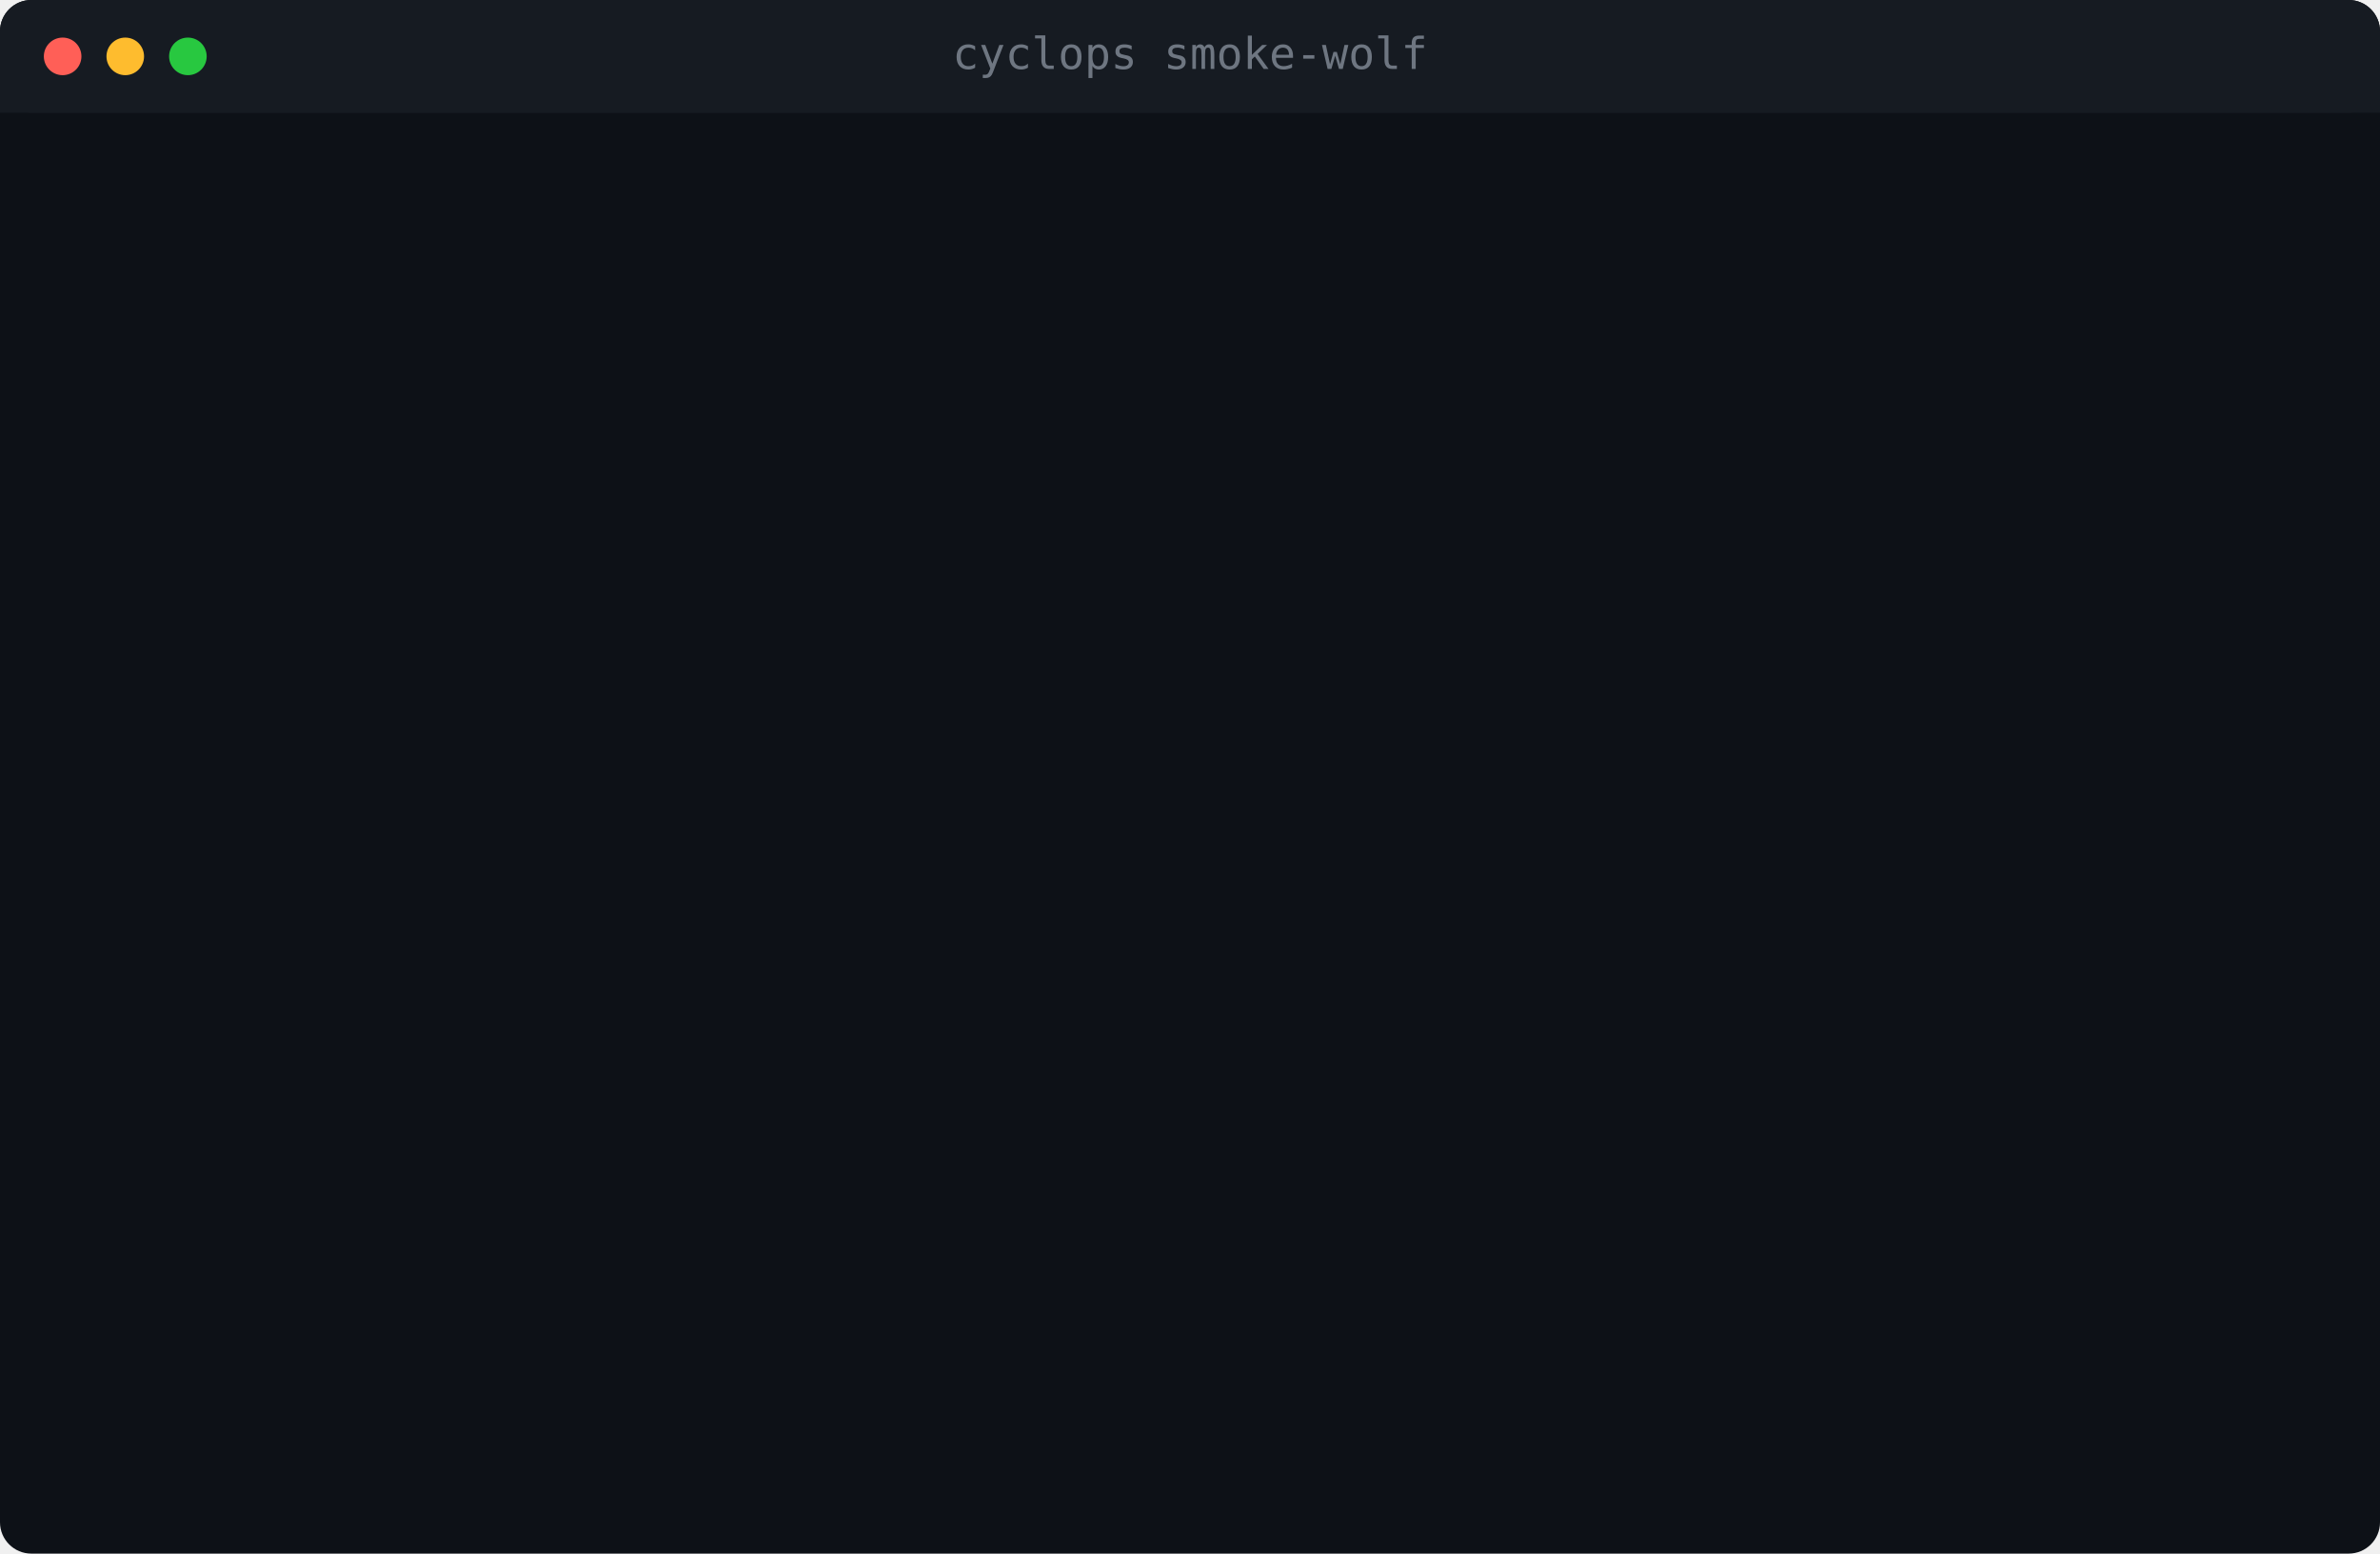
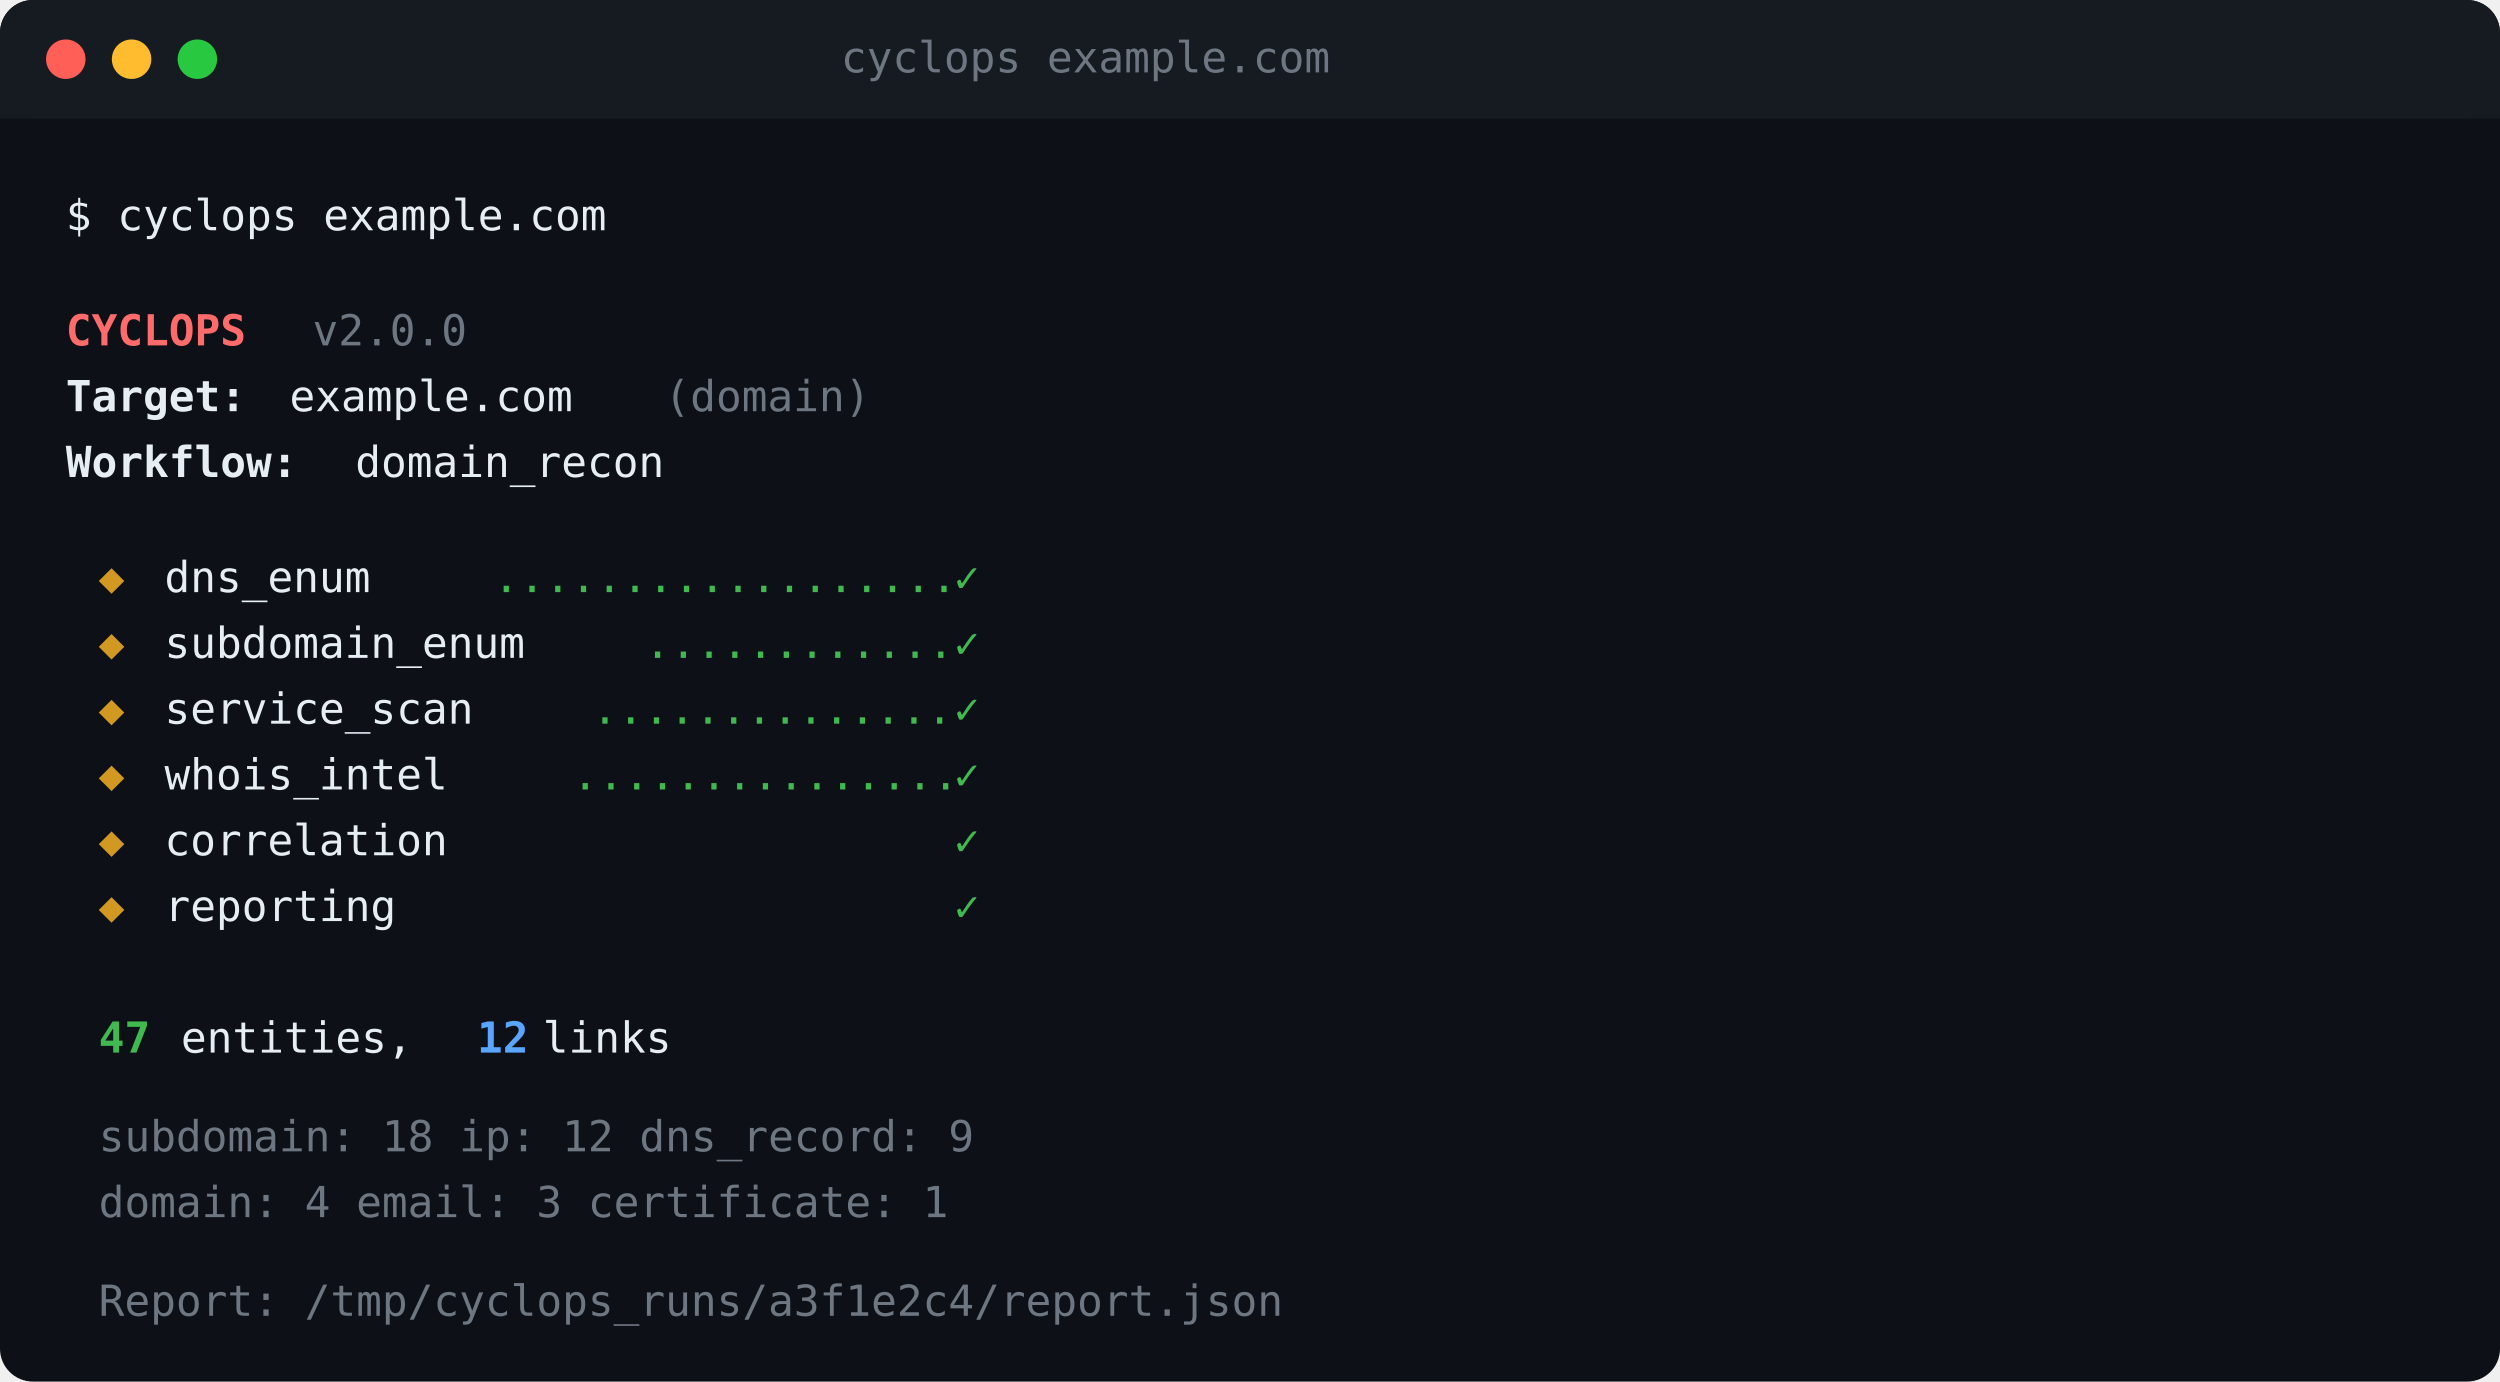
- <svg xmlns="http://www.w3.org/2000/svg" width="760" height="496" viewBox="0 0 760 496">
+ <svg xmlns="http://www.w3.org/2000/svg" width="760" height="420" viewBox="0 0 760 420">
  <defs>
-     <style>text { font-family: 'JetBrains Mono', 'Fira Code', 'SF Mono', Menlo, monospace; font-size: 14px; }</style>
+     <style>text { font-family: 'JetBrains Mono', 'Fira Code', 'SF Mono', Menlo, monospace; font-size: 13px; } .dim { fill: #6e7681; } .bold { font-weight: bold; } .red { fill: #ff6b6b; } .green { fill: #3fb950; } .yellow { fill: #d29922; } .blue { fill: #58a6ff; } .white { fill: #e6edf3; } .gray { fill: #8b949e; }</style>
  </defs>
-   <rect width="760" height="496" rx="10" fill="#0d1117" />
+   <rect width="760" height="420" rx="10" fill="#0d1117" />
  <rect width="760" height="36" rx="10" fill="#161b22" />
  <rect x="0" y="26" width="760" height="10" fill="#161b22" />
  <circle cx="20" cy="18" r="6" fill="#ff5f57" />
  <circle cx="40" cy="18" r="6" fill="#febc2e" />
  <circle cx="60" cy="18" r="6" fill="#28c840" />
-   <text x="380" y="22" fill="#6e7681" text-anchor="middle" font-size="13">cyclops smoke-wolf</text>
-   <g opacity="0">
-     <animate attributeName="opacity" values="0;0;1;1;0;0" keyTimes="0;0;0;0.026;0.026;1" dur="15.5s" repeatCount="indefinite" />
-     <text y="66">
-       <tspan x="20" fill="#6e7681" font-weight="normal">$ </tspan>
-     </text>
-   </g>
-   <g opacity="0">
-     <animate attributeName="opacity" values="0;0;1;1;0;0" keyTimes="0;0.026;0.026;0.077;0.077;1" dur="15.5s" repeatCount="indefinite" />
-     <text y="66">
-       <tspan x="20" fill="#6e7681" font-weight="normal">$ cyclops </tspan>
-     </text>
-     <text y="86">
-       <tspan x="20" fill="#ffffff" font-weight="bold">smoke-wolf</tspan>
-     </text>
-   </g>
-   <g opacity="0">
-     <animate attributeName="opacity" values="0;0;1;1;0;0" keyTimes="0;0.077;0.077;0.129;0.129;1" dur="15.5s" repeatCount="indefinite" />
-     <text y="66">
-       <tspan x="20" fill="#6e7681" font-weight="normal">$ cyclops smoke-wolf</tspan>
-     </text>
-     <text y="86" />
-     <text y="106">
-       <tspan x="20" fill="#ff7b72" font-weight="normal">   ██████╗██╗   ██╗ ██████╗██╗      ██████╗ ██████╗ ███████╗</tspan>
-     </text>
-     <text y="126">
-       <tspan x="20" fill="#ff7b72" font-weight="normal">  ██╔════╝╚██╗ ██╔╝██╔════╝██║     ██╔═══██╗██╔══██╗██╔════╝</tspan>
-     </text>
-     <text y="146">
-       <tspan x="20" fill="#ff7b72" font-weight="normal">  ██║      ╚████╔╝ ██║     ██║     ██║   ██║██████╔╝███████╗</tspan>
-     </text>
-     <text y="166">
-       <tspan x="20" fill="#ff7b72" font-weight="normal">  ██║       ╚██╔╝  ██║     ██║     ██║   ██║██╔═══╝ ╚════██║</tspan>
-     </text>
-     <text y="186">
-       <tspan x="20" fill="#ff7b72" font-weight="normal">  ╚██████╗   ██║   ╚██████╗███████╗╚██████╔╝██║     ███████║</tspan>
-     </text>
-     <text y="206">
-       <tspan x="20" fill="#ff7b72" font-weight="normal">   ╚═════╝   ╚═╝    ╚═════╝╚══════╝ ╚═════╝ ╚═╝     ╚══════╝</tspan>
-     </text>
-     <text y="226">
-       <tspan x="20" fill="#6e7681" font-weight="normal">  Unified OSINT Targeting Pipeline</tspan>
-     </text>
-     <text y="246" />
-     <text y="266">
-       <tspan x="20" fill="#ffffff" font-weight="normal">  Target:   smoke-wolf</tspan>
-     </text>
-     <text y="286">
-       <tspan x="20" fill="#ffffff" font-weight="normal">  Type:     </tspan>
-       <tspan x="135.2" fill="#a5d6ff" font-weight="normal">username</tspan>
-       <tspan x="212" fill="#6e7681" font-weight="normal"> (auto-detected)</tspan>
-     </text>
-     <text y="306">
-       <tspan x="20" fill="#ffffff" font-weight="normal">  Workflow: username_trace </tspan>
-       <tspan x="279.2" fill="#6e7681" font-weight="normal">(5 phases)</tspan>
-     </text>
-   </g>
-   <g opacity="0">
-     <animate attributeName="opacity" values="0;0;1;1;0;0" keyTimes="0;0.129;0.129;0.29;0.29;1" dur="15.5s" repeatCount="indefinite" />
-     <text y="66">
-       <tspan x="20" fill="#6e7681" font-weight="normal">$ cyclops smoke-wolf</tspan>
-     </text>
-     <text y="86" />
-     <text y="106">
-       <tspan x="20" fill="#ff7b72" font-weight="normal">  ▲ </tspan>
-       <tspan x="58.4" fill="#ffffff" font-weight="normal">Starting...</tspan>
-     </text>
-     <text y="126" />
-     <text y="146">
-       <tspan x="20" fill="#ff7b72" font-weight="normal">  ⠙ </tspan>
-       <tspan x="58.4" fill="#ffffff" font-weight="bold">smoke-wolf</tspan>
-       <tspan x="154.4" fill="#6e7681" font-weight="normal">  username_trace  2s</tspan>
-     </text>
-     <text y="166" />
-     <text y="186">
-       <tspan x="20" fill="#ffffff" font-weight="normal">  0 entities  0 connectors  0/5 phases</tspan>
-     </text>
-     <text y="206">
-       <tspan x="20" fill="#6e7681" font-weight="normal">  ░░░░░  </tspan>
-       <tspan x="106.4" fill="#6e7681" font-weight="normal">[GitHub, Sherlock, Maigret]</tspan>
-     </text>
-     <text y="226" />
-     <text y="246">
-       <tspan x="20" fill="#e3b341" font-weight="normal">  ◆ </tspan>
-       <tspan x="58.4" fill="#ffffff" font-weight="normal">phase </tspan>
-       <tspan x="116" fill="#ffffff" font-weight="bold">platform_search</tspan>
-     </text>
-   </g>
-   <g opacity="0">
-     <animate attributeName="opacity" values="0;0;1;1;0;0" keyTimes="0;0.29;0.29;0.452;0.452;1" dur="15.5s" repeatCount="indefinite" />
-     <text y="66">
-       <tspan x="20" fill="#ff7b72" font-weight="normal">  ⠹ </tspan>
-       <tspan x="58.4" fill="#ffffff" font-weight="bold">smoke-wolf</tspan>
-       <tspan x="154.4" fill="#6e7681" font-weight="normal">  username_trace  8s</tspan>
-     </text>
-     <text y="86" />
-     <text y="106">
-       <tspan x="20" fill="#ffffff" font-weight="normal">  32 entities  4 connectors  1/5 phases</tspan>
-     </text>
-     <text y="126">
-       <tspan x="20" fill="#7ee787" font-weight="normal">  █</tspan>
-       <tspan x="48.8" fill="#e3b341" font-weight="normal">▓</tspan>
-       <tspan x="58.4" fill="#6e7681" font-weight="normal">░░░  </tspan>
-       <tspan x="106.4" fill="#6e7681" font-weight="normal">[WebScraper, DNS-Native]</tspan>
-     </text>
-     <text y="146">
-       <tspan x="20" fill="#ffffff" font-weight="normal">  account:</tspan>
-       <tspan x="116" fill="#ffffff" font-weight="bold">1</tspan>
-       <tspan x="125.6" fill="#ffffff" font-weight="normal"> repository:</tspan>
-       <tspan x="240.8" fill="#ffffff" font-weight="bold">29</tspan>
-       <tspan x="260" fill="#ffffff" font-weight="normal"> person:</tspan>
-       <tspan x="336.8" fill="#ffffff" font-weight="bold">1</tspan>
-       <tspan x="346.4" fill="#ffffff" font-weight="normal"> email:</tspan>
-       <tspan x="413.6" fill="#ffffff" font-weight="bold">1</tspan>
-     </text>
-     <text y="166" />
-     <text y="186">
-       <tspan x="20" fill="#7ee787" font-weight="normal">  +29</tspan>
-       <tspan x="68" fill="#ffffff" font-weight="normal"> via </tspan>
-       <tspan x="116" fill="#d2a8ff" font-weight="normal">GitHub</tspan>
-       <tspan x="173.6" fill="#6e7681" font-weight="normal"> (smoke-wolf)</tspan>
-     </text>
-     <text y="206">
-       <tspan x="20" fill="#7ee787" font-weight="normal">  +1</tspan>
-       <tspan x="58.4" fill="#ffffff" font-weight="normal"> via </tspan>
-       <tspan x="106.4" fill="#d2a8ff" font-weight="normal">Sherlock</tspan>
-       <tspan x="183.2" fill="#6e7681" font-weight="normal"> (smoke-wolf)</tspan>
-     </text>
-     <text y="226">
-       <tspan x="20" fill="#e3b341" font-weight="normal">  ◆ </tspan>
-       <tspan x="58.4" fill="#ffffff" font-weight="normal">phase </tspan>
-       <tspan x="116" fill="#ffffff" font-weight="bold">profile_scrape</tspan>
-     </text>
-   </g>
-   <g opacity="0">
-     <animate attributeName="opacity" values="0;0;1;1;0;0" keyTimes="0;0.452;0.452;0.581;0.581;1" dur="15.5s" repeatCount="indefinite" />
-     <text y="66">
-       <tspan x="20" fill="#ff7b72" font-weight="normal">  ⠴ </tspan>
-       <tspan x="58.4" fill="#ffffff" font-weight="bold">smoke-wolf</tspan>
-       <tspan x="154.4" fill="#6e7681" font-weight="normal">  username_trace  24s</tspan>
-     </text>
-     <text y="86" />
-     <text y="106">
-       <tspan x="20" fill="#ffffff" font-weight="normal">  53 entities  8 connectors  3/5 phases</tspan>
-     </text>
-     <text y="126">
-       <tspan x="20" fill="#7ee787" font-weight="normal">  ███</tspan>
-       <tspan x="68" fill="#e3b341" font-weight="normal">▓</tspan>
-       <tspan x="77.6" fill="#6e7681" font-weight="normal">░  </tspan>
-       <tspan x="106.4" fill="#6e7681" font-weight="normal">[idle]</tspan>
-     </text>
-     <text y="146">
-       <tspan x="20" fill="#ffffff" font-weight="normal">  repository:</tspan>
-       <tspan x="144.8" fill="#ffffff" font-weight="bold">29</tspan>
-       <tspan x="164" fill="#ffffff" font-weight="normal"> domain:</tspan>
-       <tspan x="240.8" fill="#ffffff" font-weight="bold">9</tspan>
-       <tspan x="250.4" fill="#ffffff" font-weight="normal"> url:</tspan>
-       <tspan x="298.4" fill="#ffffff" font-weight="bold">7</tspan>
-       <tspan x="308" fill="#ffffff" font-weight="normal"> account:</tspan>
-       <tspan x="394.4" fill="#ffffff" font-weight="bold">3</tspan>
-       <tspan x="404" fill="#ffffff" font-weight="normal"> phone:</tspan>
-       <tspan x="471.2" fill="#ffffff" font-weight="bold">2</tspan>
-       <tspan x="480.8" fill="#ffffff" font-weight="normal"> technology:</tspan>
-       <tspan x="596" fill="#ffffff" font-weight="bold">2</tspan>
-     </text>
-     <text y="166" />
-     <text y="186">
-       <tspan x="20" fill="#7ee787" font-weight="normal">  +8</tspan>
-       <tspan x="58.4" fill="#ffffff" font-weight="normal"> via </tspan>
-       <tspan x="106.4" fill="#d2a8ff" font-weight="normal">WebScraper</tspan>
-       <tspan x="202.4" fill="#6e7681" font-weight="normal"> (smoke-wolf.dev)</tspan>
-     </text>
-     <text y="206">
-       <tspan x="20" fill="#7ee787" font-weight="normal">  +9</tspan>
-       <tspan x="58.4" fill="#ffffff" font-weight="normal"> via </tspan>
-       <tspan x="106.4" fill="#d2a8ff" font-weight="normal">DNS-Native</tspan>
-       <tspan x="202.4" fill="#6e7681" font-weight="normal"> (smoke-wolf.dev)</tspan>
-     </text>
-     <text y="226">
-       <tspan x="20" fill="#e3b341" font-weight="normal">  ◆ </tspan>
-       <tspan x="58.4" fill="#ffffff" font-weight="normal">phase </tspan>
-       <tspan x="116" fill="#ffffff" font-weight="bold">correlation</tspan>
-     </text>
-   </g>
-   <g opacity="0">
-     <animate attributeName="opacity" values="0;0;1;1;0;0" keyTimes="0;0.581;0.581;0.742;0.742;1" dur="15.5s" repeatCount="indefinite" />
-     <text y="66" />
-     <text y="86">
-       <tspan x="20" fill="#6e7681" font-weight="normal">── COMPLETE ─────────────────────────────────────────────</tspan>
-     </text>
-     <text y="106" />
-     <text y="126">
-       <tspan x="20" fill="#7ee787" font-weight="normal">  ▲ </tspan>
-       <tspan x="58.4" fill="#ffffff" font-weight="bold">smoke-wolf</tspan>
-       <tspan x="154.4" fill="#6e7681" font-weight="normal">  f5aa2633</tspan>
-     </text>
-     <text y="146">
-       <tspan x="20" fill="#6e7681" font-weight="normal">  username_trace — 42.1s</tspan>
-     </text>
-     <text y="166" />
-     <text y="186">
-       <tspan x="20" fill="#ffffff" font-weight="normal">  53 entities  35 links  8 connectors  5 phases</tspan>
-     </text>
-     <text y="206" />
-     <text y="226">
-       <tspan x="20" fill="#ffffff" font-weight="normal">  repository      29   </tspan>
-       <tspan x="240.8" fill="#7ee787" font-weight="normal">████████████████████████</tspan>
-     </text>
-     <text y="246">
-       <tspan x="20" fill="#ffffff" font-weight="normal">  domain           9   </tspan>
-       <tspan x="240.8" fill="#7ee787" font-weight="normal">███████</tspan>
-     </text>
-     <text y="266">
-       <tspan x="20" fill="#ffffff" font-weight="normal">  url              7   </tspan>
-       <tspan x="240.8" fill="#7ee787" font-weight="normal">██████</tspan>
-     </text>
-     <text y="286">
-       <tspan x="20" fill="#ffffff" font-weight="normal">  account          3   </tspan>
-       <tspan x="240.8" fill="#7ee787" font-weight="normal">██</tspan>
-     </text>
-     <text y="306">
-       <tspan x="20" fill="#ffffff" font-weight="normal">  phone            2   </tspan>
-       <tspan x="240.8" fill="#7ee787" font-weight="normal">██</tspan>
-     </text>
-     <text y="326">
-       <tspan x="20" fill="#ffffff" font-weight="normal">  technology       2   </tspan>
-       <tspan x="240.8" fill="#7ee787" font-weight="normal">██</tspan>
-     </text>
-     <text y="346">
-       <tspan x="20" fill="#ffffff" font-weight="normal">  person           1   </tspan>
-       <tspan x="240.8" fill="#7ee787" font-weight="normal">█</tspan>
-     </text>
-     <text y="366" />
-     <text y="386">
-       <tspan x="20" fill="#7ee787" font-weight="normal">  ✔ </tspan>
-       <tspan x="58.4" fill="#ffffff" font-weight="normal">platform_search            </tspan>
-       <tspan x="317.6" fill="#7ee787" font-weight="normal">+40</tspan>
-     </text>
-     <text y="406">
-       <tspan x="20" fill="#7ee787" font-weight="normal">  ✔ </tspan>
-       <tspan x="58.4" fill="#ffffff" font-weight="normal">profile_scrape             </tspan>
-       <tspan x="317.6" fill="#7ee787" font-weight="normal">+13</tspan>
-     </text>
-     <text y="426">
-       <tspan x="20" fill="#7ee787" font-weight="normal">  ✔ </tspan>
-       <tspan x="58.4" fill="#ffffff" font-weight="normal">identity_pivot             </tspan>
-       <tspan x="317.6" fill="#6e7681" font-weight="normal">+0</tspan>
-     </text>
-     <text y="446">
-       <tspan x="20" fill="#7ee787" font-weight="normal">  ✔ </tspan>
-       <tspan x="58.4" fill="#ffffff" font-weight="normal">correlation                </tspan>
-       <tspan x="317.6" fill="#6e7681" font-weight="normal">+0</tspan>
-     </text>
-     <text y="466">
-       <tspan x="20" fill="#7ee787" font-weight="normal">  ✔ </tspan>
-       <tspan x="58.4" fill="#ffffff" font-weight="normal">reporting                  </tspan>
-       <tspan x="317.6" fill="#6e7681" font-weight="normal">+0</tspan>
-     </text>
-   </g>
-   <g opacity="0">
-     <animate attributeName="opacity" values="0;0;1;1;0;0" keyTimes="0;0.742;0.742;1;1;1" dur="15.5s" repeatCount="indefinite" />
-     <text y="66" />
-     <text y="86">
-       <tspan x="20" fill="#6e7681" font-weight="normal">── HIGH CONFIDENCE ──────────────────────────────────────</tspan>
-     </text>
-     <text y="106" />
-     <text y="126">
-       <tspan x="20" fill="#7ee787" font-weight="normal">  95%</tspan>
-       <tspan x="68" fill="#a5d6ff" font-weight="normal"> account </tspan>
-       <tspan x="154.4" fill="#ffffff" font-weight="normal">GitHub/smoke-wolf </tspan>
-       <tspan x="327.2" fill="#e3b341" font-weight="normal">(2 sources)</tspan>
-     </text>
-     <text y="146">
-       <tspan x="20" fill="#7ee787" font-weight="normal">  90%</tspan>
-       <tspan x="68" fill="#a5d6ff" font-weight="normal"> person  </tspan>
-       <tspan x="154.4" fill="#ffffff" font-weight="normal">Maliq Barnard</tspan>
-     </text>
-     <text y="166">
-       <tspan x="20" fill="#7ee787" font-weight="normal">  90%</tspan>
-       <tspan x="68" fill="#a5d6ff" font-weight="normal"> email   </tspan>
-       <tspan x="154.4" fill="#ffffff" font-weight="normal">smoke@example.com </tspan>
-       <tspan x="327.2" fill="#6e7681" font-weight="normal">(github_commit)</tspan>
-     </text>
-     <text y="186">
-       <tspan x="20" fill="#7ee787" font-weight="normal">  85%</tspan>
-       <tspan x="68" fill="#a5d6ff" font-weight="normal"> account </tspan>
-       <tspan x="154.4" fill="#ffffff" font-weight="normal">Twitter/smokewolf</tspan>
-     </text>
-     <text y="206">
-       <tspan x="20" fill="#7ee787" font-weight="normal">  80%</tspan>
-       <tspan x="68" fill="#a5d6ff" font-weight="normal"> domain  </tspan>
-       <tspan x="154.4" fill="#ffffff" font-weight="normal">smoke-wolf.dev</tspan>
-     </text>
-     <text y="226" />
-     <text y="246">
-       <tspan x="20" fill="#6e7681" font-weight="normal">  View all: cyclops entities f5aa2633</tspan>
-     </text>
-     <text y="266">
-       <tspan x="20" fill="#6e7681" font-weight="normal">  Graph:    cyclops graph f5aa2633</tspan>
-     </text>
-     <text y="286" />
-   </g>
+   <text x="330" y="22" class="dim" text-anchor="middle">cyclops example.com</text>
+   <text x="20" y="70" class="white">$ cyclops example.com</text>
+   <text x="20" y="105" class="red bold">CYCLOPS</text>
+   <text x="95" y="105" class="dim">v2.0.0</text>
+   <text x="20" y="125" class="white bold">Target:</text>
+   <text x="88" y="125" class="white"> example.com</text>
+   <text x="202" y="125" class="dim">(domain)</text>
+   <text x="20" y="145" class="white bold">Workflow:</text>
+   <text x="108" y="145" class="white"> domain_recon</text>
+   <text x="30" y="180" class="yellow">◆</text>
+   <text x="50" y="180" class="white"> dns_enum</text>
+   <text x="150" y="180" class="green">..................</text>
+   <text x="290" y="180" class="green">✓</text>
+   <text x="30" y="200" class="yellow">◆</text>
+   <text x="50" y="200" class="white"> subdomain_enum</text>
+   <text x="196" y="200" class="green">............</text>
+   <text x="290" y="200" class="green">✓</text>
+   <text x="30" y="220" class="yellow">◆</text>
+   <text x="50" y="220" class="white"> service_scan</text>
+   <text x="180" y="220" class="green">..............</text>
+   <text x="290" y="220" class="green">✓</text>
+   <text x="30" y="240" class="yellow">◆</text>
+   <text x="50" y="240" class="white"> whois_intel</text>
+   <text x="174" y="240" class="green">...............</text>
+   <text x="290" y="240" class="green">✓</text>
+   <text x="30" y="260" class="yellow">◆</text>
+   <text x="50" y="260" class="white"> correlation</text>
+   <text x="290" y="260" class="green">✓</text>
+   <text x="30" y="280" class="yellow">◆</text>
+   <text x="50" y="280" class="white"> reporting</text>
+   <text x="290" y="280" class="green">✓</text>
+   <text x="30" y="320" class="green bold">47</text>
+   <text x="55" y="320" class="white"> entities,</text>
+   <text x="145" y="320" class="blue bold">12</text>
+   <text x="165" y="320" class="white"> links</text>
+   <text x="30" y="350" class="dim">subdomain: 18    ip: 12    dns_record: 9</text>
+   <text x="30" y="370" class="dim">domain: 4    email: 3    certificate: 1</text>
+   <text x="30" y="400" class="dim">Report: /tmp/cyclops_runs/a3f1e2c4/report.json</text>
</svg>
